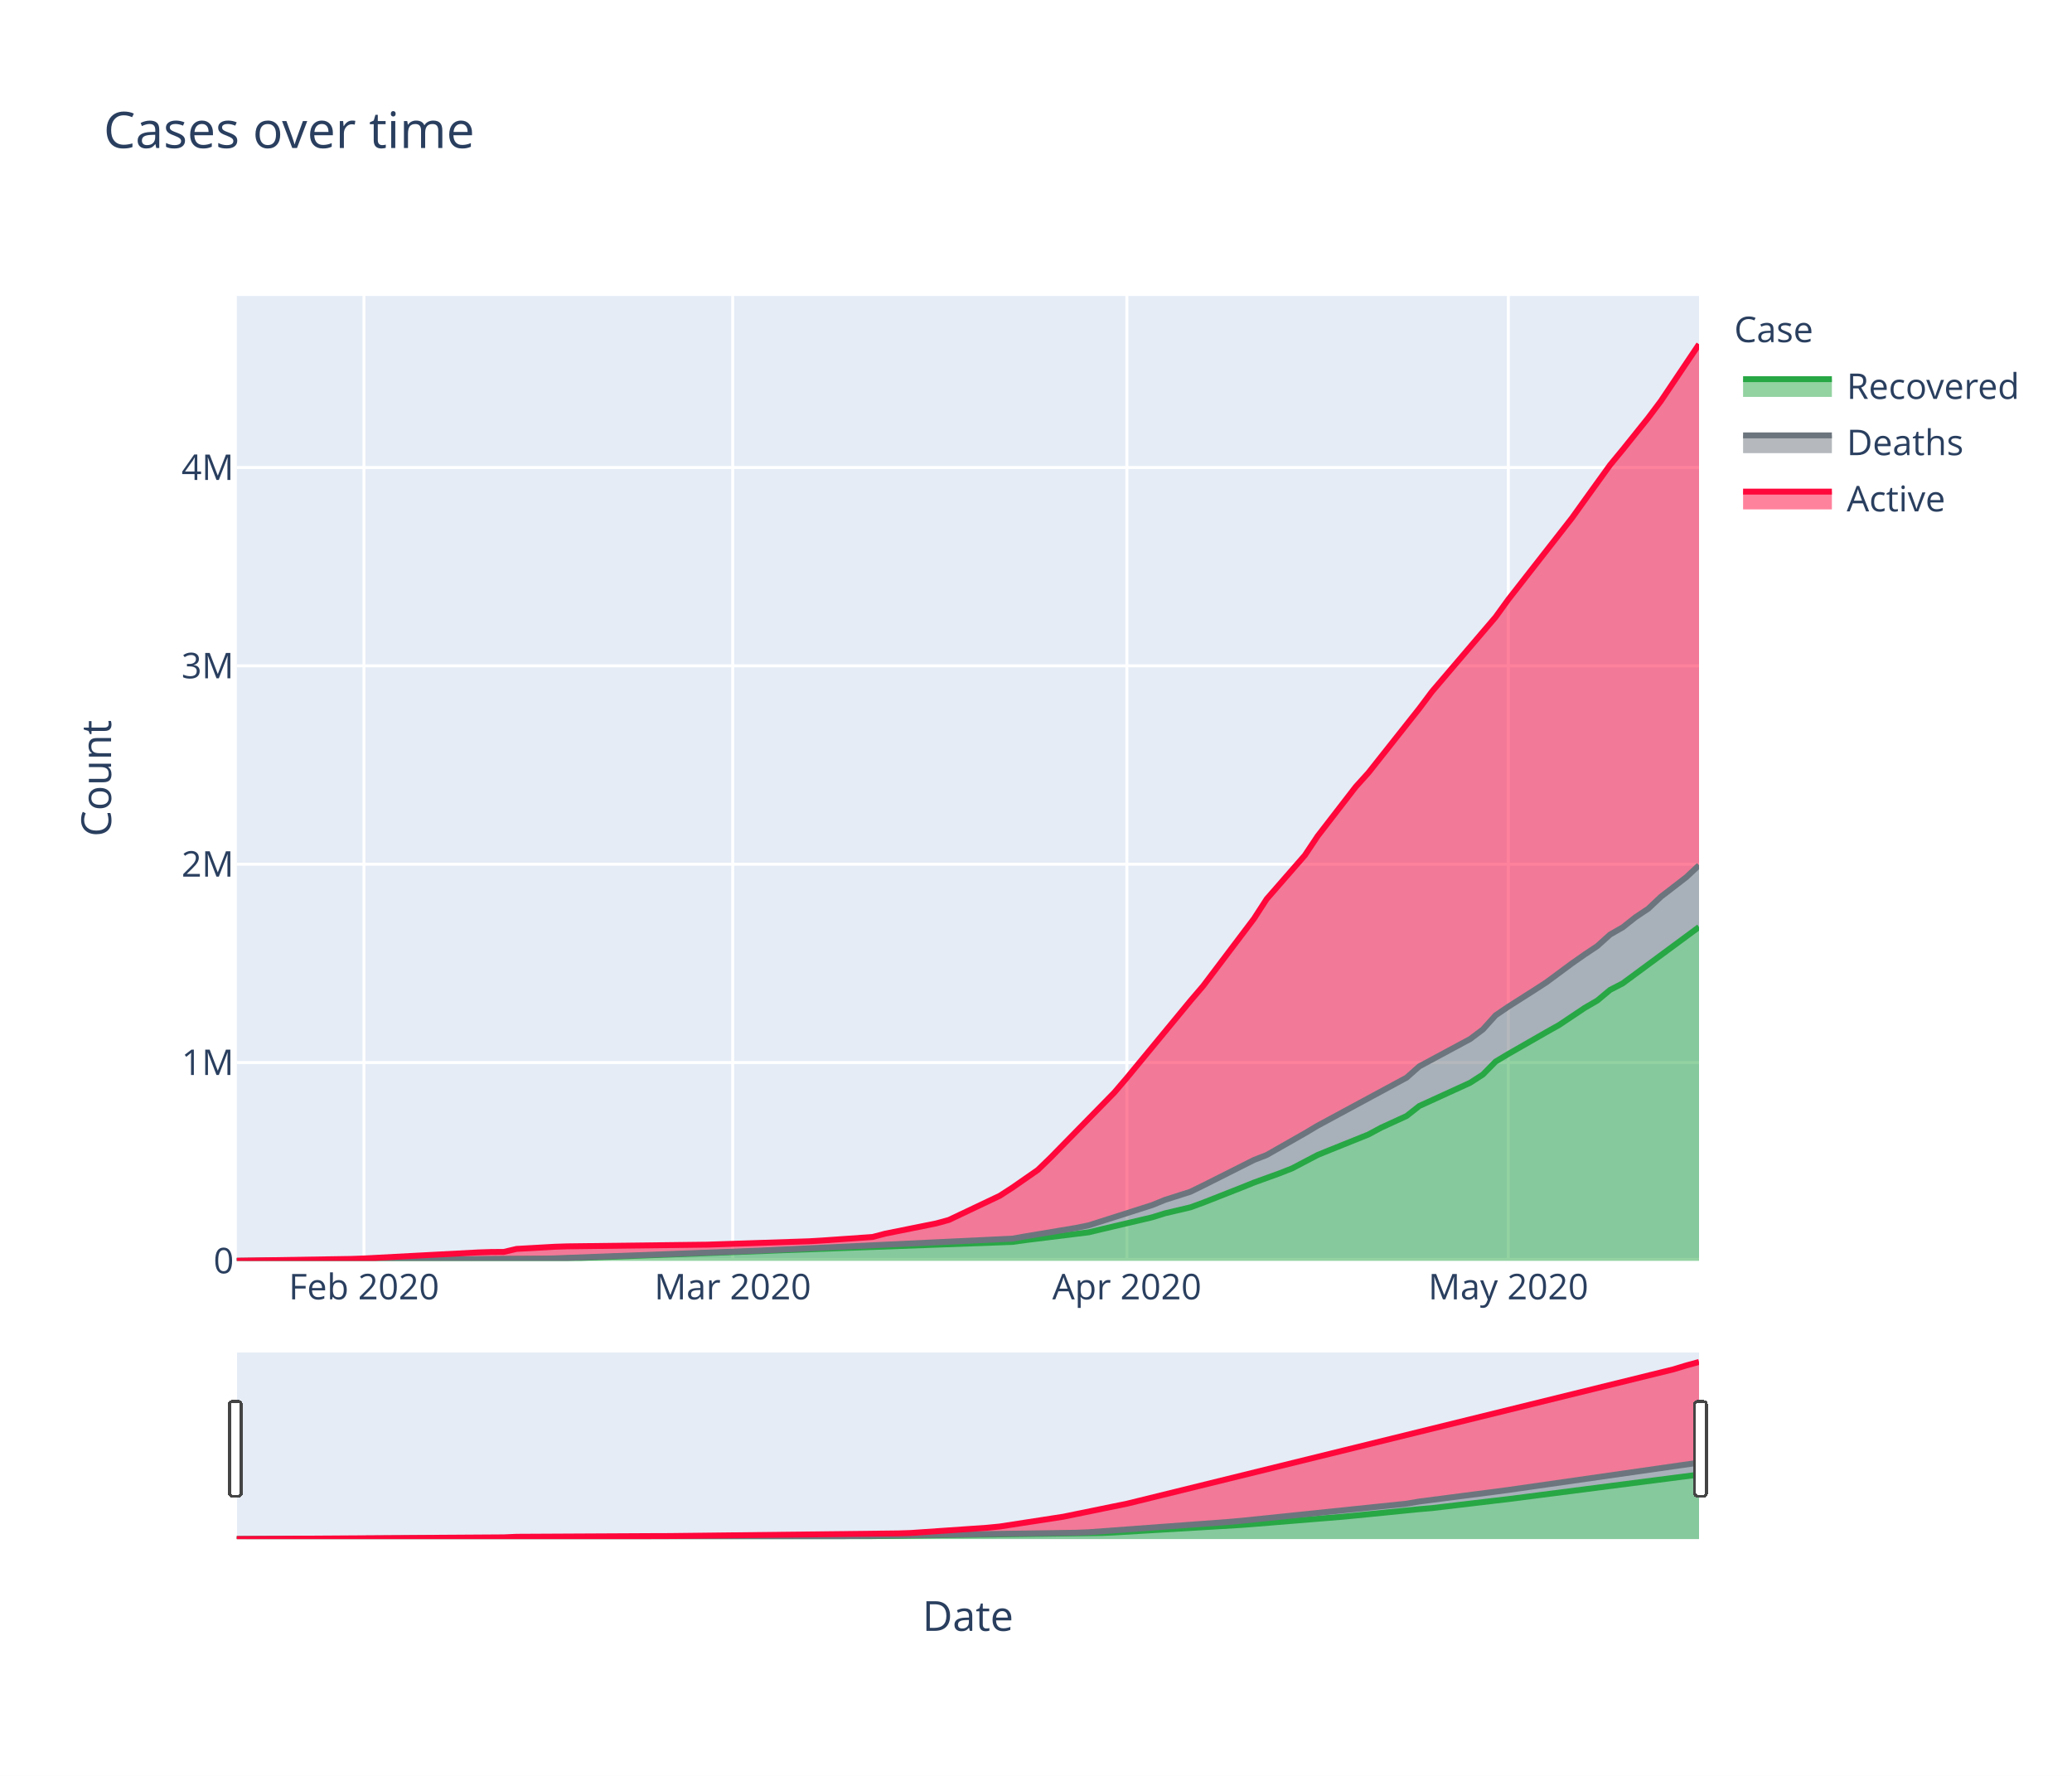
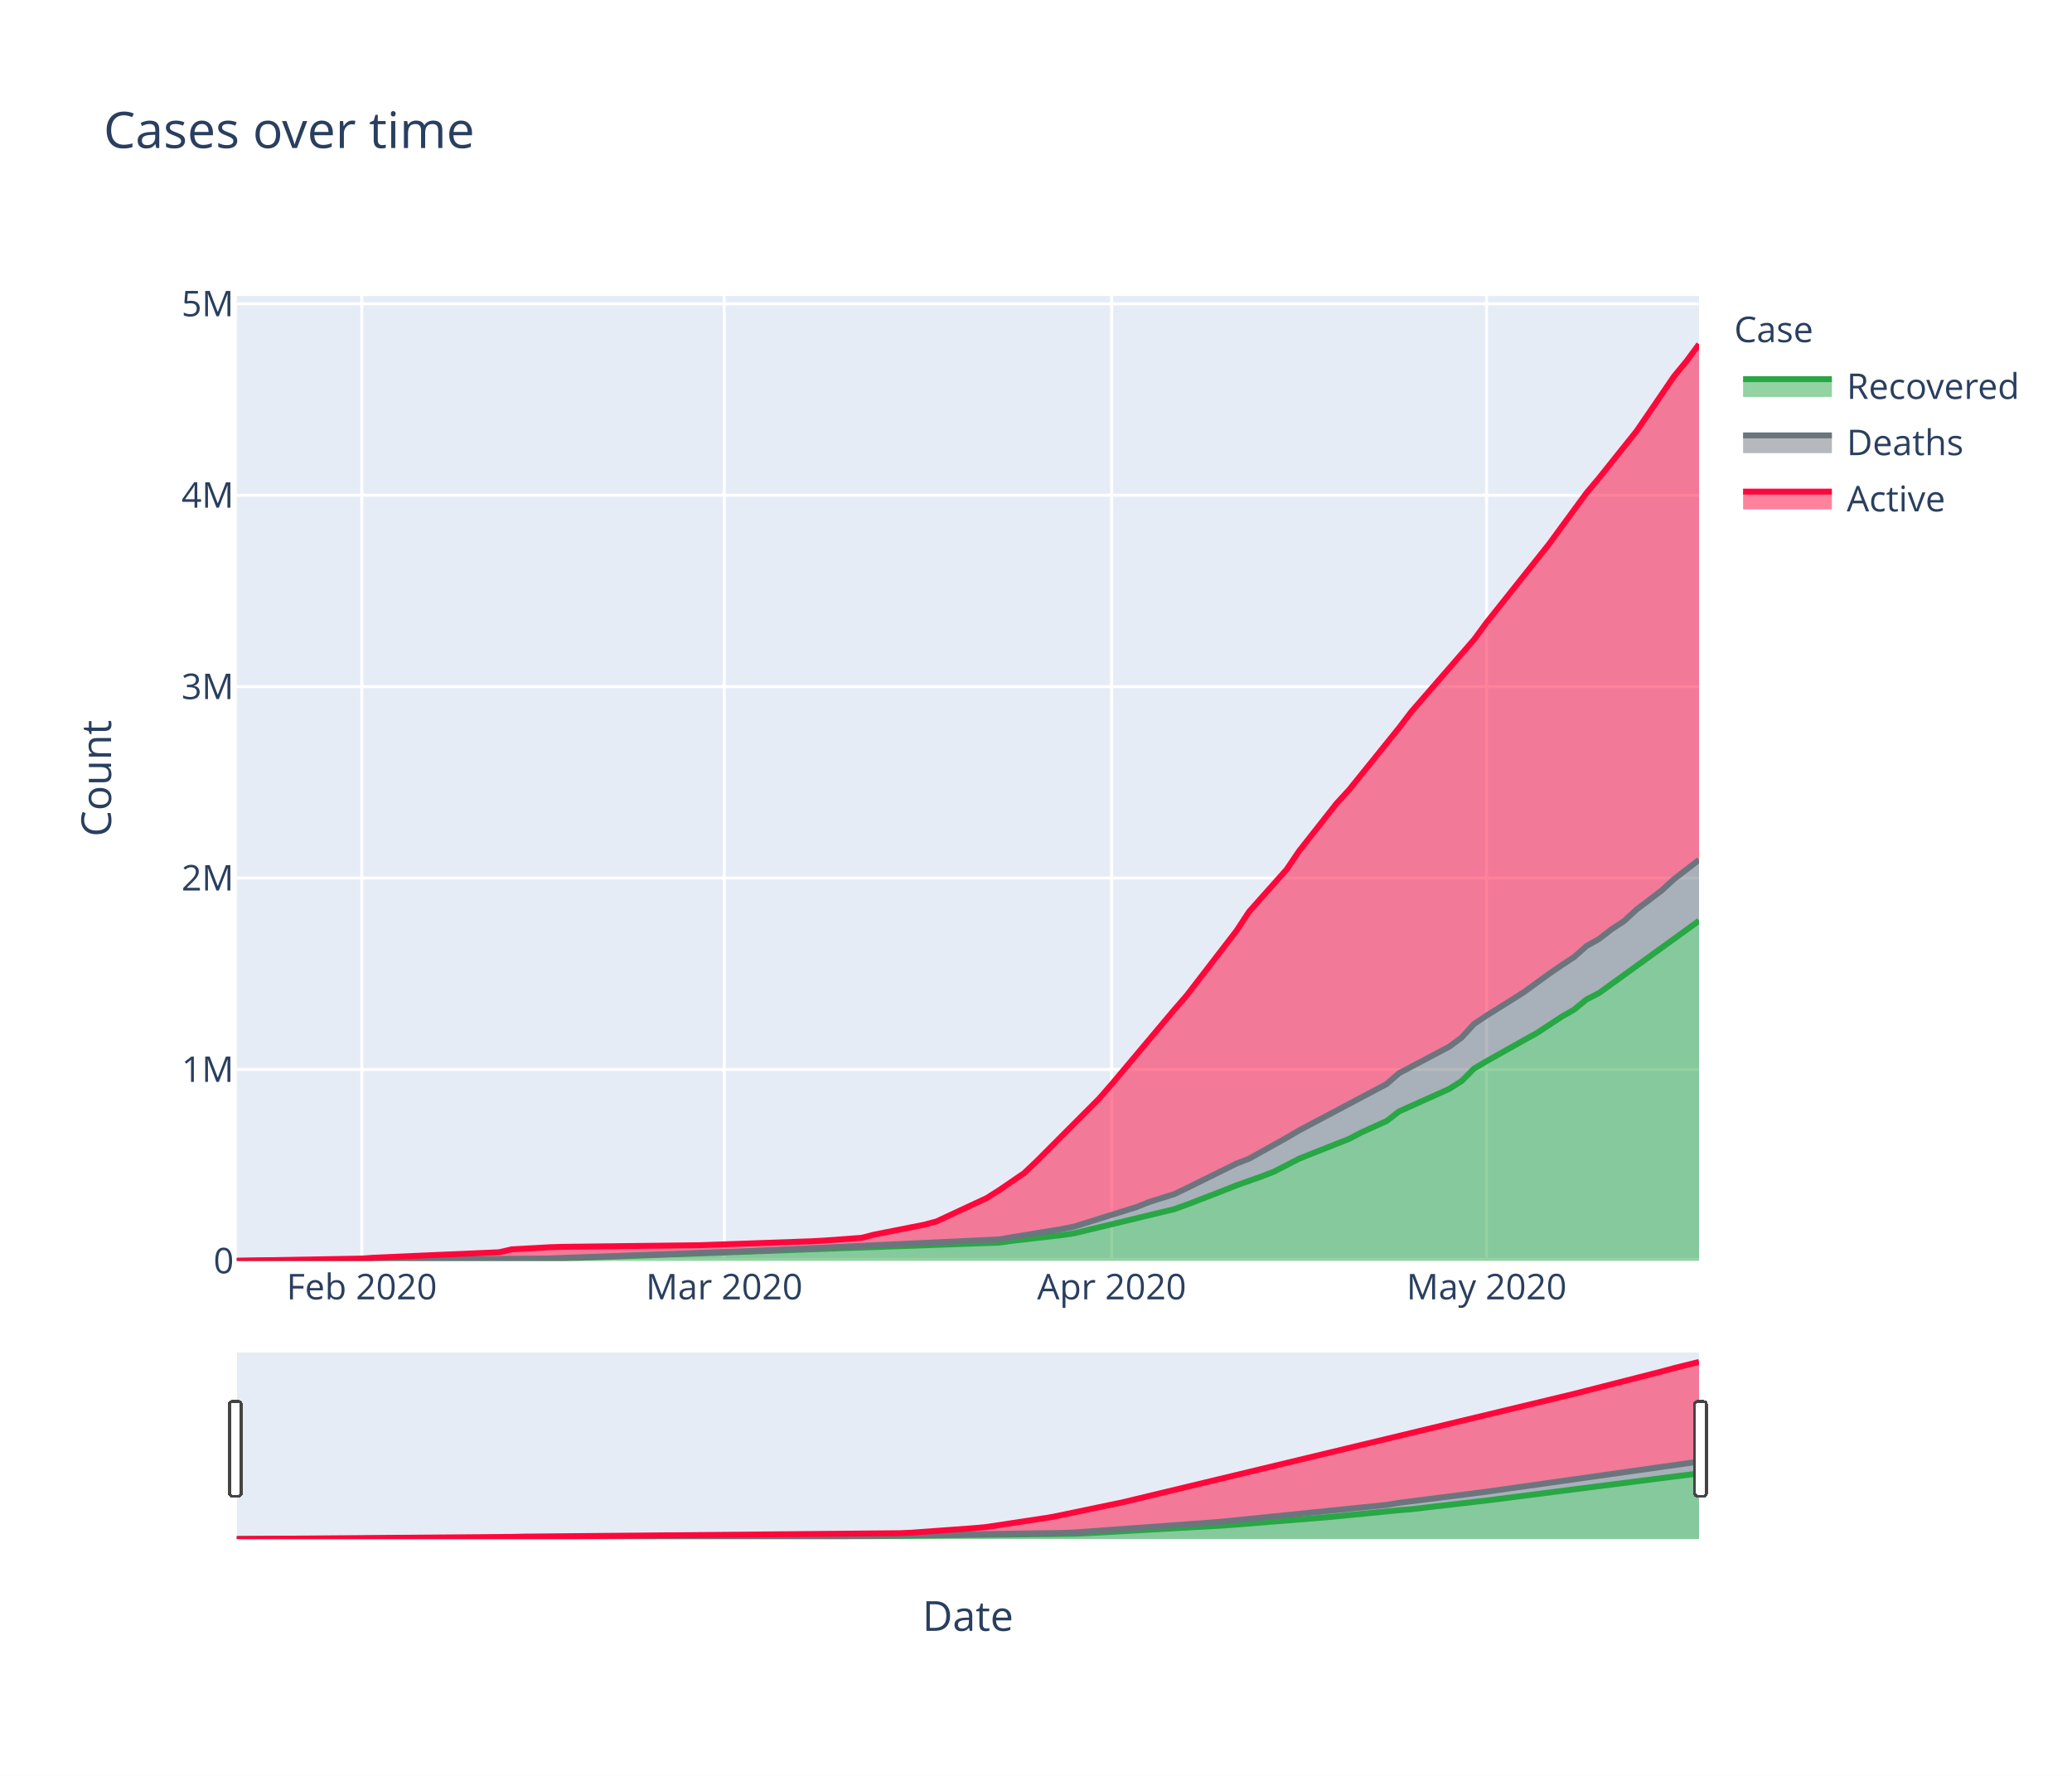
<svg xmlns="http://www.w3.org/2000/svg" class="main-svg" width="700" height="600" style="" viewBox="0 0 700 600">
  <rect x="0" y="0" width="700" height="600" style="fill: rgb(255, 255, 255); fill-opacity: 1;" />
-   <defs id="defs-51e471">
+   <defs id="defs-f59fe8">
    <g class="clips">
-       <clipPath id="clip51e471xyplot" class="plotclip">
+       <clipPath id="clipf59fe8xyplot" class="plotclip">
        <rect width="494" height="326" />
      </clipPath>
-       <clipPath class="axesclip" id="clip51e471x">
+       <clipPath class="axesclip" id="clipf59fe8x">
        <rect x="80" y="0" width="494" height="600" />
      </clipPath>
-       <clipPath class="axesclip" id="clip51e471y">
+       <clipPath class="axesclip" id="clipf59fe8y">
        <rect x="0" y="100" width="700" height="326" />
      </clipPath>
-       <clipPath class="axesclip" id="clip51e471xy">
+       <clipPath class="axesclip" id="clipf59fe8xy">
        <rect x="80" y="100" width="494" height="326" />
      </clipPath>
    </g>
    <g class="gradients" />
  </defs>
  <g class="bglayer">
    <rect class="bg" x="80" y="100" width="494" height="326" style="fill: rgb(229, 236, 246); fill-opacity: 1; stroke-width: 0;" />
  </g>
  <g class="layer-below">
    <g class="imagelayer" />
    <g class="shapelayer" />
  </g>
  <g class="cartesianlayer">
    <g class="subplot xy">
      <g class="layer-subplot">
        <g class="shapelayer" />
        <g class="imagelayer" />
      </g>
      <g class="gridlayer">
        <g class="x">
-           <path class="xgrid crisp" transform="translate(122.96,0)" d="M0,100v326" style="stroke: rgb(255, 255, 255); stroke-opacity: 1; stroke-width: 1px;" />
-           <path class="xgrid crisp" transform="translate(247.53,0)" d="M0,100v326" style="stroke: rgb(255, 255, 255); stroke-opacity: 1; stroke-width: 1px;" />
-           <path class="xgrid crisp" transform="translate(380.7,0)" d="M0,100v326" style="stroke: rgb(255, 255, 255); stroke-opacity: 1; stroke-width: 1px;" />
-           <path class="xgrid crisp" transform="translate(509.57,0)" d="M0,100v326" style="stroke: rgb(255, 255, 255); stroke-opacity: 1; stroke-width: 1px;" />
+           <path class="xgrid crisp" transform="translate(122.22,0)" d="M0,100v326" style="stroke: rgb(255, 255, 255); stroke-opacity: 1; stroke-width: 1px;" />
+           <path class="xgrid crisp" transform="translate(244.67,0)" d="M0,100v326" style="stroke: rgb(255, 255, 255); stroke-opacity: 1; stroke-width: 1px;" />
+           <path class="xgrid crisp" transform="translate(375.56,0)" d="M0,100v326" style="stroke: rgb(255, 255, 255); stroke-opacity: 1; stroke-width: 1px;" />
+           <path class="xgrid crisp" transform="translate(502.22,0)" d="M0,100v326" style="stroke: rgb(255, 255, 255); stroke-opacity: 1; stroke-width: 1px;" />
        </g>
        <g class="y">
-           <path class="ygrid crisp" transform="translate(0,358.99)" d="M80,0h494" style="stroke: rgb(255, 255, 255); stroke-opacity: 1; stroke-width: 1px;" />
-           <path class="ygrid crisp" transform="translate(0,291.98)" d="M80,0h494" style="stroke: rgb(255, 255, 255); stroke-opacity: 1; stroke-width: 1px;" />
-           <path class="ygrid crisp" transform="translate(0,224.96)" d="M80,0h494" style="stroke: rgb(255, 255, 255); stroke-opacity: 1; stroke-width: 1px;" />
-           <path class="ygrid crisp" transform="translate(0,157.95)" d="M80,0h494" style="stroke: rgb(255, 255, 255); stroke-opacity: 1; stroke-width: 1px;" />
+           <path class="ygrid crisp" transform="translate(0,361.33)" d="M80,0h494" style="stroke: rgb(255, 255, 255); stroke-opacity: 1; stroke-width: 1px;" />
+           <path class="ygrid crisp" transform="translate(0,296.66)" d="M80,0h494" style="stroke: rgb(255, 255, 255); stroke-opacity: 1; stroke-width: 1px;" />
+           <path class="ygrid crisp" transform="translate(0,231.99)" d="M80,0h494" style="stroke: rgb(255, 255, 255); stroke-opacity: 1; stroke-width: 1px;" />
+           <path class="ygrid crisp" transform="translate(0,167.32)" d="M80,0h494" style="stroke: rgb(255, 255, 255); stroke-opacity: 1; stroke-width: 1px;" />
+           <path class="ygrid crisp" transform="translate(0,102.65)" d="M80,0h494" style="stroke: rgb(255, 255, 255); stroke-opacity: 1; stroke-width: 1px;" />
        </g>
      </g>
      <g class="zerolinelayer">
        <path class="yzl zl crisp" transform="translate(0,426)" d="M80,0h494" style="stroke: rgb(255, 255, 255); stroke-opacity: 1; stroke-width: 2px;" />
      </g>
      <path class="xlines-below" />
      <path class="ylines-below" />
      <g class="overlines-below" />
      <g class="xaxislayer-below" />
      <g class="yaxislayer-below" />
      <g class="overaxes-below" />
-       <g class="plot" transform="translate(80, 100)" clip-path="url('#clip51e471xyplot')">
+       <g class="plot" transform="translate(80, 100)" clip-path="url('#clipf59fe8xyplot')">
        <g class="scatterlayer mlayer">
-           <g class="trace scatter traceed74b0" style="stroke-miterlimit: 2;">
+           <g class="trace scatter tracedb4ca5" style="stroke-miterlimit: 2;">
            <g class="fills">
              <g>
-                 <path class="js-fill" d="M494,326L0,326L0,326L107.39,325.27L111.69,325.16L180.42,322.57L184.71,322.4L262.03,319.6L266.33,319L287.81,316.35L292.1,315.32L309.29,311.27L313.58,309.93L322.17,307.91L326.47,306.34L339.36,301.27L343.65,299.54L352.24,296.43L356.54,294.74L365.13,290.23L369.43,288.48L382.31,283.3L386.61,280.99L395.2,277.05L399.5,273.67L416.68,265.82L420.97,263.05L425.27,258.67L429.57,256.09L442.45,248.71L446.75,246.29L455.34,240.54L459.63,238.05L463.93,234.46L468.23,232.23L494,213.2" style="fill: rgb(40, 167, 69); fill-opacity: 0.5; stroke-width: 0;" />
+                 <path class="js-fill" d="M494,326L0,326L0,326L105.56,325.3L109.78,325.19L190,322.23L194.22,322.08L257.56,319.83L261.78,319.24L278.67,317.3L282.89,316.68L316.67,308.54L320.89,307.03L333.56,302.14L337.78,300.46L346.22,297.47L350.44,295.84L358.89,291.48L363.11,289.79L375.78,284.79L380,282.56L388.44,278.76L392.67,275.5L409.56,267.92L413.78,265.25L418,261.02L422.22,258.53L434.89,251.41L439.11,249.08L447.56,243.53L451.78,241.12L456,237.66L460.22,235.51L494,211.09" style="fill: rgb(40, 167, 69); fill-opacity: 0.5; stroke-width: 0;" />
              </g>
              <g>
-                 <path class="js-fill" d="M0,326L103.1,325.26L107.39,325.15L176.12,322.56L180.42,322.36L262.03,318.49L266.33,317.73L283.51,314.86L287.81,313.99L309.29,307.14L313.58,305.39L322.17,302.65L326.47,300.55L343.65,291.9L347.95,290.22L360.83,282.89L365.13,280.33L395.2,264.09L399.5,260.28L416.68,251.04L420.97,247.81L425.27,243.04L429.57,240.11L438.16,234.65L442.45,231.87L451.04,225.51L455.34,222.5L459.63,219.64L463.93,215.76L468.23,213.3L472.52,209.9L476.82,207.03L481.11,202.99L489.7,196.36L494,192.33L494,213.2L468.23,232.23L463.93,234.46L459.63,238.05L455.34,240.54L446.75,246.29L442.45,248.71L429.57,256.09L425.27,258.67L420.97,263.05L416.68,265.82L399.5,273.67L395.2,277.05L386.61,280.99L382.31,283.3L369.43,288.48L365.13,290.23L356.54,294.74L352.24,296.43L343.65,299.54L339.36,301.27L326.47,306.34L322.17,307.91L313.58,309.93L309.29,311.27L292.1,315.32L287.81,316.35L266.33,319L262.03,319.6L184.71,322.4L180.42,322.57L111.69,325.16L107.39,325.27L0,326Z" style="fill: rgb(108, 117, 125); fill-opacity: 0.5; stroke-width: 0;" />
+                 <path class="js-fill" d="M0,326L101.33,325.29L105.56,325.18L173.11,322.68L177.33,322.49L257.56,318.75L261.78,318.02L278.67,315.25L282.89,314.41L304,307.8L308.22,306.11L316.67,303.46L320.89,301.44L337.78,293.1L342,291.47L354.67,284.4L358.89,281.92L388.44,266.25L392.67,262.58L409.56,253.66L413.78,250.55L418,245.94L422.22,243.12L430.67,237.84L434.89,235.16L443.33,229.02L447.56,226.12L451.78,223.36L456,219.62L460.22,217.24L464.44,213.96L468.67,211.19L472.89,207.29L481.33,200.89L485.56,197L494,190.51L494,211.09L460.22,235.51L456,237.66L451.78,241.12L447.56,243.53L439.11,249.08L434.89,251.41L422.22,258.53L418,261.02L413.78,265.25L409.56,267.92L392.67,275.5L388.44,278.76L380,282.56L375.78,284.79L363.11,289.79L358.89,291.48L350.44,295.84L346.22,297.47L337.78,300.46L333.56,302.14L320.89,307.03L316.67,308.54L282.89,316.68L278.67,317.3L261.78,319.24L257.56,319.83L194.22,322.08L190,322.23L109.78,325.19L105.56,325.3L0,326Z" style="fill: rgb(108, 117, 125); fill-opacity: 0.5; stroke-width: 0;" />
              </g>
            </g>
            <g class="errorbars" />
            <g class="lines">
-               <path class="js-line" d="M0,326L107.39,325.27L111.69,325.16L180.42,322.57L184.71,322.4L262.03,319.6L266.33,319L287.81,316.35L292.1,315.32L309.29,311.27L313.58,309.93L322.17,307.91L326.47,306.34L339.36,301.27L343.65,299.54L352.24,296.43L356.54,294.74L365.13,290.23L369.43,288.48L382.31,283.3L386.61,280.99L395.2,277.05L399.5,273.67L416.68,265.82L420.97,263.05L425.27,258.67L429.57,256.09L442.45,248.71L446.75,246.29L455.34,240.54L459.63,238.05L463.93,234.46L468.23,232.23L494,213.2" style="vector-effect: non-scaling-stroke; fill: none; stroke: rgb(40, 167, 69); stroke-opacity: 1; stroke-width: 2px; opacity: 1;" />
+               <path class="js-line" d="M0,326L105.56,325.3L109.78,325.19L190,322.23L194.22,322.08L257.56,319.83L261.78,319.24L278.67,317.3L282.89,316.68L316.67,308.54L320.89,307.03L333.56,302.14L337.78,300.46L346.22,297.47L350.44,295.84L358.89,291.48L363.11,289.79L375.78,284.79L380,282.56L388.44,278.76L392.67,275.5L409.56,267.92L413.78,265.25L418,261.02L422.22,258.53L434.89,251.41L439.11,249.08L447.56,243.53L451.78,241.12L456,237.66L460.22,235.51L494,211.09" style="vector-effect: non-scaling-stroke; fill: none; stroke: rgb(40, 167, 69); stroke-opacity: 1; stroke-width: 2px; opacity: 1;" />
            </g>
            <g class="points" />
            <g class="text" />
          </g>
-           <g class="trace scatter trace6747c8" style="stroke-miterlimit: 2;">
+           <g class="trace scatter tracebcc6ef" style="stroke-miterlimit: 2;">
            <g class="fills">
              <g>
-                 <path class="js-fill" d="M0,325.96L38.66,325.34L42.96,325.19L81.62,323.14L85.91,323L90.21,322.97L94.5,321.96L107.39,321.23L111.69,321.09L154.64,320.57L158.94,320.52L193.3,319.38L197.6,319.13L214.78,317.93L219.08,316.8L236.26,313.35L240.56,312.17L257.74,304.02L262.03,301.25L270.63,295.27L274.92,291.12L296.4,269.19L300.7,264.16L322.17,238.14L326.47,233.11L343.65,210.37L347.95,203.73L360.83,188.97L365.13,182.52L378.02,165.83L382.31,161.08L399.5,139.37L403.79,133.65L425.27,108.47L429.57,102.53L451.04,75.05L455.34,69.05L463.93,57.12L468.23,51.91L476.82,41.2L481.11,35.49L494,16.3L494,192.33L489.7,196.36L481.11,202.99L476.82,207.03L472.52,209.9L468.23,213.3L463.93,215.76L459.63,219.64L455.34,222.5L451.04,225.51L442.45,231.87L438.16,234.65L429.57,240.11L425.27,243.04L420.97,247.81L416.68,251.04L399.5,260.28L395.2,264.09L365.13,280.33L360.83,282.89L347.95,290.22L343.65,291.9L326.47,300.55L322.17,302.65L313.58,305.39L309.29,307.14L287.81,313.99L283.51,314.86L266.33,317.73L262.03,318.49L180.42,322.36L176.12,322.56L107.39,325.15L103.1,325.26L0,326Z" style="fill: rgb(255, 7, 58); fill-opacity: 0.5; stroke-width: 0;" />
+                 <path class="js-fill" d="M0,325.96L42.22,325.22L46.44,324.92L88.67,323.08L92.89,322.1L105.56,321.4L109.78,321.26L152,320.76L156.22,320.71L194.22,319.37L198.44,319.14L211.11,318.21L215.33,317.12L232.22,313.79L236.44,312.65L253.33,304.79L257.56,302.12L266,296.34L270.22,292.34L291.33,271.17L295.56,266.33L316.67,241.21L320.89,236.36L337.78,214.41L342,208L354.67,193.76L358.89,187.53L371.56,171.43L375.78,166.85L392.67,145.9L396.89,140.37L418,116.08L422.22,110.34L443.33,83.82L447.56,78.03L456,66.52L460.22,61.5L472.89,45.65L477.11,39.51L485.56,27.13L489.78,22L494,16.3L494,190.51L485.56,197L481.33,200.89L472.89,207.29L468.67,211.19L464.44,213.96L460.22,217.24L456,219.62L451.78,223.36L447.56,226.12L443.33,229.02L434.89,235.16L430.67,237.84L422.22,243.12L418,245.94L413.78,250.55L409.56,253.66L392.67,262.58L388.44,266.25L358.89,281.92L354.67,284.4L342,291.47L337.78,293.1L320.89,301.44L316.67,303.46L308.22,306.11L304,307.8L282.89,314.41L278.67,315.25L261.78,318.02L257.56,318.75L177.33,322.49L173.11,322.68L105.56,325.18L101.33,325.29L0,326Z" style="fill: rgb(255, 7, 58); fill-opacity: 0.5; stroke-width: 0;" />
              </g>
            </g>
            <g class="errorbars" />
            <g class="lines">
-               <path class="js-line" d="M0,326L103.1,325.26L107.39,325.15L176.12,322.56L180.42,322.36L262.03,318.49L266.33,317.73L283.51,314.86L287.81,313.99L309.29,307.14L313.58,305.39L322.17,302.65L326.47,300.55L343.65,291.9L347.95,290.22L360.83,282.89L365.13,280.33L395.2,264.09L399.5,260.28L416.68,251.04L420.97,247.81L425.27,243.04L429.57,240.11L438.16,234.65L442.45,231.87L451.04,225.51L455.34,222.5L459.63,219.64L463.93,215.76L468.23,213.3L472.52,209.9L476.82,207.03L481.11,202.99L489.7,196.36L494,192.33" style="vector-effect: non-scaling-stroke; fill: none; stroke: rgb(108, 117, 125); stroke-opacity: 1; stroke-width: 2px; opacity: 1;" />
+               <path class="js-line" d="M0,326L101.33,325.29L105.56,325.18L173.11,322.68L177.33,322.49L257.56,318.75L261.78,318.02L278.67,315.25L282.89,314.41L304,307.8L308.22,306.11L316.67,303.46L320.89,301.44L337.78,293.1L342,291.47L354.67,284.4L358.89,281.92L388.44,266.25L392.67,262.58L409.56,253.66L413.78,250.55L418,245.94L422.22,243.12L430.67,237.84L434.89,235.16L443.33,229.02L447.56,226.12L451.78,223.36L456,219.62L460.22,217.24L464.44,213.96L468.67,211.19L472.89,207.29L481.33,200.89L485.56,197L494,190.51" style="vector-effect: non-scaling-stroke; fill: none; stroke: rgb(108, 117, 125); stroke-opacity: 1; stroke-width: 2px; opacity: 1;" />
            </g>
            <g class="points" />
            <g class="text" />
          </g>
-           <g class="trace scatter traceed0990" style="stroke-miterlimit: 2;">
+           <g class="trace scatter traceee5571" style="stroke-miterlimit: 2;">
            <g class="fills" />
            <g class="errorbars" />
            <g class="lines">
-               <path class="js-line" d="M0,325.96L38.66,325.34L42.96,325.19L81.62,323.14L85.91,323L90.21,322.97L94.5,321.96L107.39,321.23L111.69,321.09L154.64,320.57L158.94,320.52L193.3,319.38L197.6,319.13L214.78,317.93L219.08,316.8L236.26,313.35L240.56,312.17L257.74,304.02L262.03,301.25L270.63,295.27L274.92,291.12L296.4,269.19L300.7,264.16L322.17,238.14L326.47,233.11L343.65,210.37L347.95,203.73L360.83,188.97L365.13,182.52L378.02,165.83L382.31,161.08L399.5,139.37L403.79,133.65L425.27,108.47L429.57,102.53L451.04,75.05L455.34,69.05L463.93,57.12L468.23,51.91L476.82,41.2L481.11,35.49L494,16.3" style="vector-effect: non-scaling-stroke; fill: none; stroke: rgb(255, 7, 58); stroke-opacity: 1; stroke-width: 2px; opacity: 1;" />
+               <path class="js-line" d="M0,325.96L42.22,325.22L46.44,324.92L88.67,323.08L92.89,322.1L105.56,321.4L109.78,321.26L152,320.76L156.22,320.71L194.22,319.37L198.44,319.14L211.11,318.21L215.33,317.12L232.22,313.79L236.44,312.65L253.33,304.79L257.56,302.12L266,296.34L270.22,292.34L291.33,271.17L295.56,266.33L316.67,241.21L320.89,236.36L337.78,214.41L342,208L354.67,193.76L358.89,187.53L371.56,171.43L375.78,166.85L392.67,145.9L396.89,140.37L418,116.08L422.22,110.34L443.33,83.82L447.56,78.03L456,66.52L460.22,61.5L472.89,45.65L477.11,39.51L485.56,27.13L489.78,22L494,16.3" style="vector-effect: non-scaling-stroke; fill: none; stroke: rgb(255, 7, 58); stroke-opacity: 1; stroke-width: 2px; opacity: 1;" />
            </g>
            <g class="points" />
            <g class="text" />
          </g>
        </g>
      </g>
      <g class="overplot" />
      <path class="xlines-above crisp" style="fill: none;" d="M0,0" />
      <path class="ylines-above crisp" style="fill: none;" d="M0,0" />
      <g class="overlines-above" />
      <g class="xaxislayer-above">
        <g class="xtick">
-           <text text-anchor="middle" x="0" y="439" transform="translate(122.96,0)" style="font-family: 'Open Sans', verdana, arial, sans-serif; font-size: 12px; fill: rgb(42, 63, 95); fill-opacity: 1; white-space: pre;">Feb 2020</text>
+           <text text-anchor="middle" x="0" y="439" transform="translate(122.22,0)" style="font-family: 'Open Sans', verdana, arial, sans-serif; font-size: 12px; fill: rgb(42, 63, 95); fill-opacity: 1; white-space: pre;">Feb 2020</text>
        </g>
        <g class="xtick">
-           <text text-anchor="middle" x="0" y="439" transform="translate(247.53,0)" style="font-family: 'Open Sans', verdana, arial, sans-serif; font-size: 12px; fill: rgb(42, 63, 95); fill-opacity: 1; white-space: pre;">Mar 2020</text>
+           <text text-anchor="middle" x="0" y="439" transform="translate(244.67,0)" style="font-family: 'Open Sans', verdana, arial, sans-serif; font-size: 12px; fill: rgb(42, 63, 95); fill-opacity: 1; white-space: pre;">Mar 2020</text>
        </g>
        <g class="xtick">
-           <text text-anchor="middle" x="0" y="439" transform="translate(380.7,0)" style="font-family: 'Open Sans', verdana, arial, sans-serif; font-size: 12px; fill: rgb(42, 63, 95); fill-opacity: 1; white-space: pre;">Apr 2020</text>
+           <text text-anchor="middle" x="0" y="439" transform="translate(375.56,0)" style="font-family: 'Open Sans', verdana, arial, sans-serif; font-size: 12px; fill: rgb(42, 63, 95); fill-opacity: 1; white-space: pre;">Apr 2020</text>
        </g>
        <g class="xtick">
-           <text text-anchor="middle" x="0" y="439" transform="translate(509.57,0)" style="font-family: 'Open Sans', verdana, arial, sans-serif; font-size: 12px; fill: rgb(42, 63, 95); fill-opacity: 1; white-space: pre;">May 2020</text>
+           <text text-anchor="middle" x="0" y="439" transform="translate(502.22,0)" style="font-family: 'Open Sans', verdana, arial, sans-serif; font-size: 12px; fill: rgb(42, 63, 95); fill-opacity: 1; white-space: pre;">May 2020</text>
        </g>
      </g>
      <g class="yaxislayer-above">
        <g class="ytick">
          <text text-anchor="end" x="79" y="4.2" transform="translate(0,426)" style="font-family: 'Open Sans', verdana, arial, sans-serif; font-size: 12px; fill: rgb(42, 63, 95); fill-opacity: 1; white-space: pre;">0</text>
        </g>
        <g class="ytick">
-           <text text-anchor="end" x="79" y="4.2" transform="translate(0,358.99)" style="font-family: 'Open Sans', verdana, arial, sans-serif; font-size: 12px; fill: rgb(42, 63, 95); fill-opacity: 1; white-space: pre;">1M</text>
-         </g>
-         <g class="ytick">
-           <text text-anchor="end" x="79" y="4.2" transform="translate(0,291.98)" style="font-family: 'Open Sans', verdana, arial, sans-serif; font-size: 12px; fill: rgb(42, 63, 95); fill-opacity: 1; white-space: pre;">2M</text>
-         </g>
-         <g class="ytick">
-           <text text-anchor="end" x="79" y="4.2" transform="translate(0,224.96)" style="font-family: 'Open Sans', verdana, arial, sans-serif; font-size: 12px; fill: rgb(42, 63, 95); fill-opacity: 1; white-space: pre;">3M</text>
-         </g>
-         <g class="ytick">
-           <text text-anchor="end" x="79" y="4.2" transform="translate(0,157.95)" style="font-family: 'Open Sans', verdana, arial, sans-serif; font-size: 12px; fill: rgb(42, 63, 95); fill-opacity: 1; white-space: pre;">4M</text>
+           <text text-anchor="end" x="79" y="4.2" transform="translate(0,361.33)" style="font-family: 'Open Sans', verdana, arial, sans-serif; font-size: 12px; fill: rgb(42, 63, 95); fill-opacity: 1; white-space: pre;">1M</text>
+         </g>
+         <g class="ytick">
+           <text text-anchor="end" x="79" y="4.2" transform="translate(0,296.66)" style="font-family: 'Open Sans', verdana, arial, sans-serif; font-size: 12px; fill: rgb(42, 63, 95); fill-opacity: 1; white-space: pre;">2M</text>
+         </g>
+         <g class="ytick">
+           <text text-anchor="end" x="79" y="4.2" transform="translate(0,231.99)" style="font-family: 'Open Sans', verdana, arial, sans-serif; font-size: 12px; fill: rgb(42, 63, 95); fill-opacity: 1; white-space: pre;">3M</text>
+         </g>
+         <g class="ytick">
+           <text text-anchor="end" x="79" y="4.2" transform="translate(0,167.32)" style="font-family: 'Open Sans', verdana, arial, sans-serif; font-size: 12px; fill: rgb(42, 63, 95); fill-opacity: 1; white-space: pre;">4M</text>
+         </g>
+         <g class="ytick">
+           <text text-anchor="end" x="79" y="4.2" transform="translate(0,102.65)" style="font-family: 'Open Sans', verdana, arial, sans-serif; font-size: 12px; fill: rgb(42, 63, 95); fill-opacity: 1; white-space: pre;">5M</text>
        </g>
      </g>
      <g class="overaxes-above" />
    </g>
  </g>
  <g class="polarlayer" />
  <g class="ternarylayer" />
  <g class="geolayer" />
  <g class="funnelarealayer" />
  <g class="pielayer" />
  <g class="treemaplayer" />
  <g class="sunburstlayer" />
  <g class="glimages" />
-   <defs id="topdefs-51e471">
+   <defs id="topdefs-f59fe8">
    <g class="clips" />
-     <clipPath id="legend51e471">
+     <clipPath id="legendf59fe8">
      <rect width="104" height="83" x="0" y="0" />
    </clipPath>
-     <clipPath id="rangesliderx-51e471">
+     <clipPath id="rangesliderx-f59fe8">
      <rect x="0" y="0" width="494" height="63" />
    </clipPath>
  </defs>
  <g class="layer-above">
    <g class="imagelayer" />
    <g class="shapelayer" />
  </g>
  <g class="infolayer">
    <g class="legend" pointer-events="all" transform="translate(583.88, 100)">
      <rect class="bg" shape-rendering="crispEdges" style="stroke: rgb(68, 68, 68); stroke-opacity: 1; fill: rgb(255, 255, 255); fill-opacity: 1; stroke-width: 0px;" width="104" height="83" x="0" y="0" />
-       <g class="scrollbox" transform="translate(0, 0)" clip-path="url('#legend51e471')">
+       <g class="scrollbox" transform="translate(0, 0)" clip-path="url('#legendf59fe8')">
        <text class="legendtitletext user-select-none" text-anchor="start" x="2" y="15.6" style="font-family: 'Open Sans', verdana, arial, sans-serif; font-size: 12px; fill: rgb(42, 63, 95); fill-opacity: 1; white-space: pre;">Case</text>
        <g class="groups" transform="translate(0, 0)">
          <g class="traces" transform="translate(0, 30.1)" style="opacity: 1;">
            <text class="legendtext user-select-none" text-anchor="start" x="40" y="4.68" style="font-family: 'Open Sans', verdana, arial, sans-serif; font-size: 12px; fill: rgb(42, 63, 95); fill-opacity: 1; white-space: pre;">Recovered</text>
            <g class="layers">
              <g class="legendfill">
                <path class="js-fill" d="M5,-2h30v6h-30z" style="stroke-width: 0; fill: rgb(40, 167, 69); fill-opacity: 0.5;" />
              </g>
              <g class="legendlines">
                <path class="js-line" d="M5,-2h30" style="fill: none; stroke: rgb(40, 167, 69); stroke-opacity: 1; stroke-width: 2px;" />
              </g>
              <g class="legendsymbols">
                <g class="legendpoints" />
              </g>
            </g>
            <rect class="legendtoggle" pointer-events="all" x="0" y="-9.5" width="98.031" height="19" style="cursor: pointer; fill: rgb(0, 0, 0); fill-opacity: 0;" />
          </g>
        </g>
        <g class="groups" transform="translate(0, 0)">
          <g class="traces" transform="translate(0, 49.1)" style="opacity: 1;">
            <text class="legendtext user-select-none" text-anchor="start" x="40" y="4.68" style="font-family: 'Open Sans', verdana, arial, sans-serif; font-size: 12px; fill: rgb(42, 63, 95); fill-opacity: 1; white-space: pre;">Deaths</text>
            <g class="layers">
              <g class="legendfill">
                <path class="js-fill" d="M5,-2h30v6h-30z" style="stroke-width: 0; fill: rgb(108, 117, 125); fill-opacity: 0.5;" />
              </g>
              <g class="legendlines">
                <path class="js-line" d="M5,-2h30" style="fill: none; stroke: rgb(108, 117, 125); stroke-opacity: 1; stroke-width: 2px;" />
              </g>
              <g class="legendsymbols">
                <g class="legendpoints" />
              </g>
            </g>
            <rect class="legendtoggle" pointer-events="all" x="0" y="-9.5" width="98.031" height="19" style="cursor: pointer; fill: rgb(0, 0, 0); fill-opacity: 0;" />
          </g>
        </g>
        <g class="groups" transform="translate(0, 0)">
          <g class="traces" transform="translate(0, 68.1)" style="opacity: 1;">
            <text class="legendtext user-select-none" text-anchor="start" x="40" y="4.68" style="font-family: 'Open Sans', verdana, arial, sans-serif; font-size: 12px; fill: rgb(42, 63, 95); fill-opacity: 1; white-space: pre;">Active</text>
            <g class="layers">
              <g class="legendfill">
                <path class="js-fill" d="M5,-2h30v6h-30z" style="stroke-width: 0; fill: rgb(255, 7, 58); fill-opacity: 0.5;" />
              </g>
              <g class="legendlines">
                <path class="js-line" d="M5,-2h30" style="fill: none; stroke: rgb(255, 7, 58); stroke-opacity: 1; stroke-width: 2px;" />
              </g>
              <g class="legendsymbols">
                <g class="legendpoints" />
              </g>
            </g>
            <rect class="legendtoggle" pointer-events="all" x="0" y="-9.5" width="98.031" height="19" style="cursor: pointer; fill: rgb(0, 0, 0); fill-opacity: 0;" />
          </g>
        </g>
      </g>
      <rect class="scrollbar" rx="20" ry="3" width="0" height="0" x="0" y="0" style="fill: rgb(128, 139, 164); fill-opacity: 1;" />
    </g>
    <g class="g-gtitle">
      <text class="gtitle" x="35" y="50" text-anchor="start" dy="0em" style="font-family: 'Open Sans', verdana, arial, sans-serif; font-size: 17px; fill: rgb(42, 63, 95); opacity: 1; font-weight: normal; white-space: pre;">Cases over time</text>
    </g>
    <g class="rangeslider-container" pointer-events="all" transform="translate(80,457)">
      <rect class="rangeslider-bg" x="0" y="0" shape-rendering="crispEdges" width="494" height="63" transform="translate(0,0)" fill="#E5ECF6" stroke="#444" stroke-width="0" />
-       <g class="rangeslider-rangeplot xy" clip-path="url('#rangesliderx-51e471')">
+       <g class="rangeslider-rangeplot xy" clip-path="url('#rangesliderx-f59fe8')">
        <g class="layer-subplot">
          <g class="shapelayer" />
          <g class="imagelayer" />
        </g>
        <g class="gridlayer">
          <g class="x" />
          <g class="y" />
        </g>
        <g class="zerolinelayer" />
        <path class="xlines-below" />
        <path class="ylines-below" />
        <g class="overlines-below" />
        <g class="xaxislayer-below" />
        <g class="yaxislayer-below" />
        <g class="overaxes-below" />
        <g class="plot">
          <g class="scatterlayer mlayer rangeplot">
-             <g class="trace scatter traceed74b0" style="stroke-miterlimit: 2;">
+             <g class="trace scatter tracedb4ca5" style="stroke-miterlimit: 2;">
              <g class="fills">
                <g>
-                   <path class="js-fill" d="M494,63L0,63L0,63L193.3,62.25L197.6,62.22L292.1,60.94L296.4,60.76L339.36,58.22L343.65,57.89L373.72,55.44L378.02,55.03L399.5,52.89L403.79,52.53L425.27,49.99L429.57,49.49L494,41.2" style="fill: rgb(40, 167, 69); fill-opacity: 0.5; stroke-width: 0;" />
+                   <path class="js-fill" d="M494,63L0,63L0,63L190,62.27L194.22,62.24L282.89,61.2L287.11,61.01L333.56,58.39L337.78,58.07L367.33,55.7L371.56,55.31L392.67,53.24L396.89,52.89L418,50.44L422.22,49.96L494,40.79" style="fill: rgb(40, 167, 69); fill-opacity: 0.5; stroke-width: 0;" />
                </g>
                <g>
-                   <path class="js-fill" d="M0,63L184.71,62.26L189.01,62.23L283.51,60.85L287.81,60.68L335.06,57.2L339.36,56.82L395.2,51.04L399.5,50.3L425.27,46.97L429.57,46.4L494,37.17L494,41.2L429.57,49.49L425.27,49.99L403.79,52.53L399.5,52.89L378.02,55.03L373.72,55.44L343.65,57.89L339.36,58.22L296.4,60.76L292.1,60.94L197.6,62.22L193.3,62.25L0,63Z" style="fill: rgb(108, 117, 125); fill-opacity: 0.5; stroke-width: 0;" />
+                   <path class="js-fill" d="M0,63L185.78,62.26L190,62.23L278.67,60.92L282.89,60.76L329.33,57.4L333.56,57.04L388.44,51.45L392.67,50.74L418,47.53L422.22,46.98L494,36.82L494,40.79L422.22,49.96L418,50.44L396.89,52.89L392.67,53.24L371.56,55.31L367.33,55.7L337.78,58.07L333.56,58.39L287.11,61.01L282.89,61.2L194.22,62.24L190,62.27L0,63Z" style="fill: rgb(108, 117, 125); fill-opacity: 0.5; stroke-width: 0;" />
                </g>
              </g>
              <g class="errorbars" />
              <g class="lines">
-                 <path class="js-line" d="M0,63L193.3,62.25L197.6,62.22L292.1,60.94L296.4,60.76L339.36,58.22L343.65,57.89L373.72,55.44L378.02,55.03L399.5,52.89L403.79,52.53L425.27,49.99L429.57,49.49L494,41.2" style="vector-effect: non-scaling-stroke; fill: none; stroke: rgb(40, 167, 69); stroke-opacity: 1; stroke-width: 2px; opacity: 1;" />
+                 <path class="js-line" d="M0,63L190,62.27L194.22,62.24L282.89,61.2L287.11,61.01L333.56,58.39L337.78,58.07L367.33,55.7L371.56,55.31L392.67,53.24L396.89,52.89L418,50.44L422.22,49.96L494,40.79" style="vector-effect: non-scaling-stroke; fill: none; stroke: rgb(40, 167, 69); stroke-opacity: 1; stroke-width: 2px; opacity: 1;" />
              </g>
              <g class="points" />
              <g class="text" />
            </g>
-             <g class="trace scatter trace6747c8" style="stroke-miterlimit: 2;">
+             <g class="trace scatter tracebcc6ef" style="stroke-miterlimit: 2;">
              <g class="fills">
                <g>
-                   <path class="js-fill" d="M0,62.99L90.21,62.41L94.5,62.22L141.76,61.98L146.05,61.97L223.37,61.08L227.67,60.94L253.44,59.17L257.74,58.75L279.22,55.44L283.51,54.56L300.7,51.05L304.99,50L485.41,5.63L489.7,4.33L494,3.15L494,37.17L429.57,46.4L425.27,46.97L399.5,50.3L395.2,51.04L339.36,56.82L335.06,57.2L287.81,60.68L283.51,60.85L189.01,62.23L184.71,62.26L0,63Z" style="fill: rgb(255, 7, 58); fill-opacity: 0.5; stroke-width: 0;" />
+                   <path class="js-fill" d="M0,62.99L92.89,62.25L97.11,62.16L223.78,61.01L228,60.83L249.11,59.3L253.33,58.9L274.44,55.7L278.67,54.86L299.78,50.46L304,49.43L451.78,13.93L456,12.85L481.33,6.39L485.56,5.24L494,3.15L494,36.82L422.22,46.98L418,47.53L392.67,50.74L388.44,51.45L333.56,57.04L329.33,57.4L282.89,60.76L278.67,60.92L190,62.23L185.78,62.26L0,63Z" style="fill: rgb(255, 7, 58); fill-opacity: 0.5; stroke-width: 0;" />
                </g>
              </g>
              <g class="errorbars" />
              <g class="lines">
-                 <path class="js-line" d="M0,63L184.71,62.26L189.01,62.23L283.51,60.85L287.81,60.68L335.06,57.2L339.36,56.82L395.2,51.04L399.5,50.3L425.27,46.97L429.57,46.4L494,37.17" style="vector-effect: non-scaling-stroke; fill: none; stroke: rgb(108, 117, 125); stroke-opacity: 1; stroke-width: 2px; opacity: 1;" />
+                 <path class="js-line" d="M0,63L185.78,62.26L190,62.23L278.67,60.92L282.89,60.76L329.33,57.4L333.56,57.04L388.44,51.45L392.67,50.74L418,47.53L422.22,46.98L494,36.82" style="vector-effect: non-scaling-stroke; fill: none; stroke: rgb(108, 117, 125); stroke-opacity: 1; stroke-width: 2px; opacity: 1;" />
              </g>
              <g class="points" />
              <g class="text" />
            </g>
-             <g class="trace scatter traceed0990" style="stroke-miterlimit: 2;">
+             <g class="trace scatter traceee5571" style="stroke-miterlimit: 2;">
              <g class="fills" />
              <g class="errorbars" />
              <g class="lines">
-                 <path class="js-line" d="M0,62.99L90.21,62.41L94.5,62.22L141.76,61.98L146.05,61.97L223.37,61.08L227.67,60.94L253.44,59.17L257.74,58.75L279.22,55.44L283.51,54.56L300.7,51.05L304.99,50L485.41,5.63L489.7,4.33L494,3.15" style="vector-effect: non-scaling-stroke; fill: none; stroke: rgb(255, 7, 58); stroke-opacity: 1; stroke-width: 2px; opacity: 1;" />
+                 <path class="js-line" d="M0,62.99L92.89,62.25L97.11,62.16L223.78,61.01L228,60.83L249.11,59.3L253.33,58.9L274.44,55.7L278.67,54.86L299.78,50.46L304,49.43L451.78,13.93L456,12.85L481.33,6.39L485.56,5.24L494,3.15" style="vector-effect: non-scaling-stroke; fill: none; stroke: rgb(255, 7, 58); stroke-opacity: 1; stroke-width: 2px; opacity: 1;" />
              </g>
              <g class="points" />
              <g class="text" />
            </g>
          </g>
        </g>
        <g class="overplot" />
        <path class="xlines-above crisp" style="fill: none;" />
        <path class="ylines-above crisp" style="fill: none;" />
        <g class="overlines-above" />
        <g class="xaxislayer-above" />
        <g class="yaxislayer-above" />
        <g class="overaxes-above" />
      </g>
      <rect class="rangeslider-mask-min" x="0" y="0" shape-rendering="crispEdges" height="63" width="0" style="fill: rgb(0, 0, 0); fill-opacity: 0.4;" />
      <rect class="rangeslider-mask-max" y="0" shape-rendering="crispEdges" height="63" x="494" width="0" style="fill: rgb(0, 0, 0); fill-opacity: 0.4;" />
      <g class="rangeslider-grabber-min" transform="translate(-2.5,0.5)">
        <rect class="rangeslider-handle-min" x="0" width="4" rx="1" fill="#fff" stroke="#444" stroke-width="1" shape-rendering="crispEdges" y="16" height="32" />
      </g>
      <g class="rangeslider-grabber-max" transform="translate(492.5,0.5)">
        <rect class="rangeslider-handle-max" x="0" width="4" rx="1" fill="#fff" stroke="#444" stroke-width="1" shape-rendering="crispEdges" y="16" height="32" />
      </g>
    </g>
    <g class="g-ytitle">
      <text class="ytitle" transform="rotate(-90,37.52813,263)" x="37.528" y="263" text-anchor="middle" style="font-family: 'Open Sans', verdana, arial, sans-serif; font-size: 14px; fill: rgb(42, 63, 95); opacity: 1; font-weight: normal; white-space: pre;">Count</text>
    </g>
    <g class="g-xtitle">
      <text class="xtitle" x="327" y="551" text-anchor="middle" style="font-family: 'Open Sans', verdana, arial, sans-serif; font-size: 14px; fill: rgb(42, 63, 95); opacity: 1; font-weight: normal; white-space: pre;">Date</text>
    </g>
  </g>
</svg>
